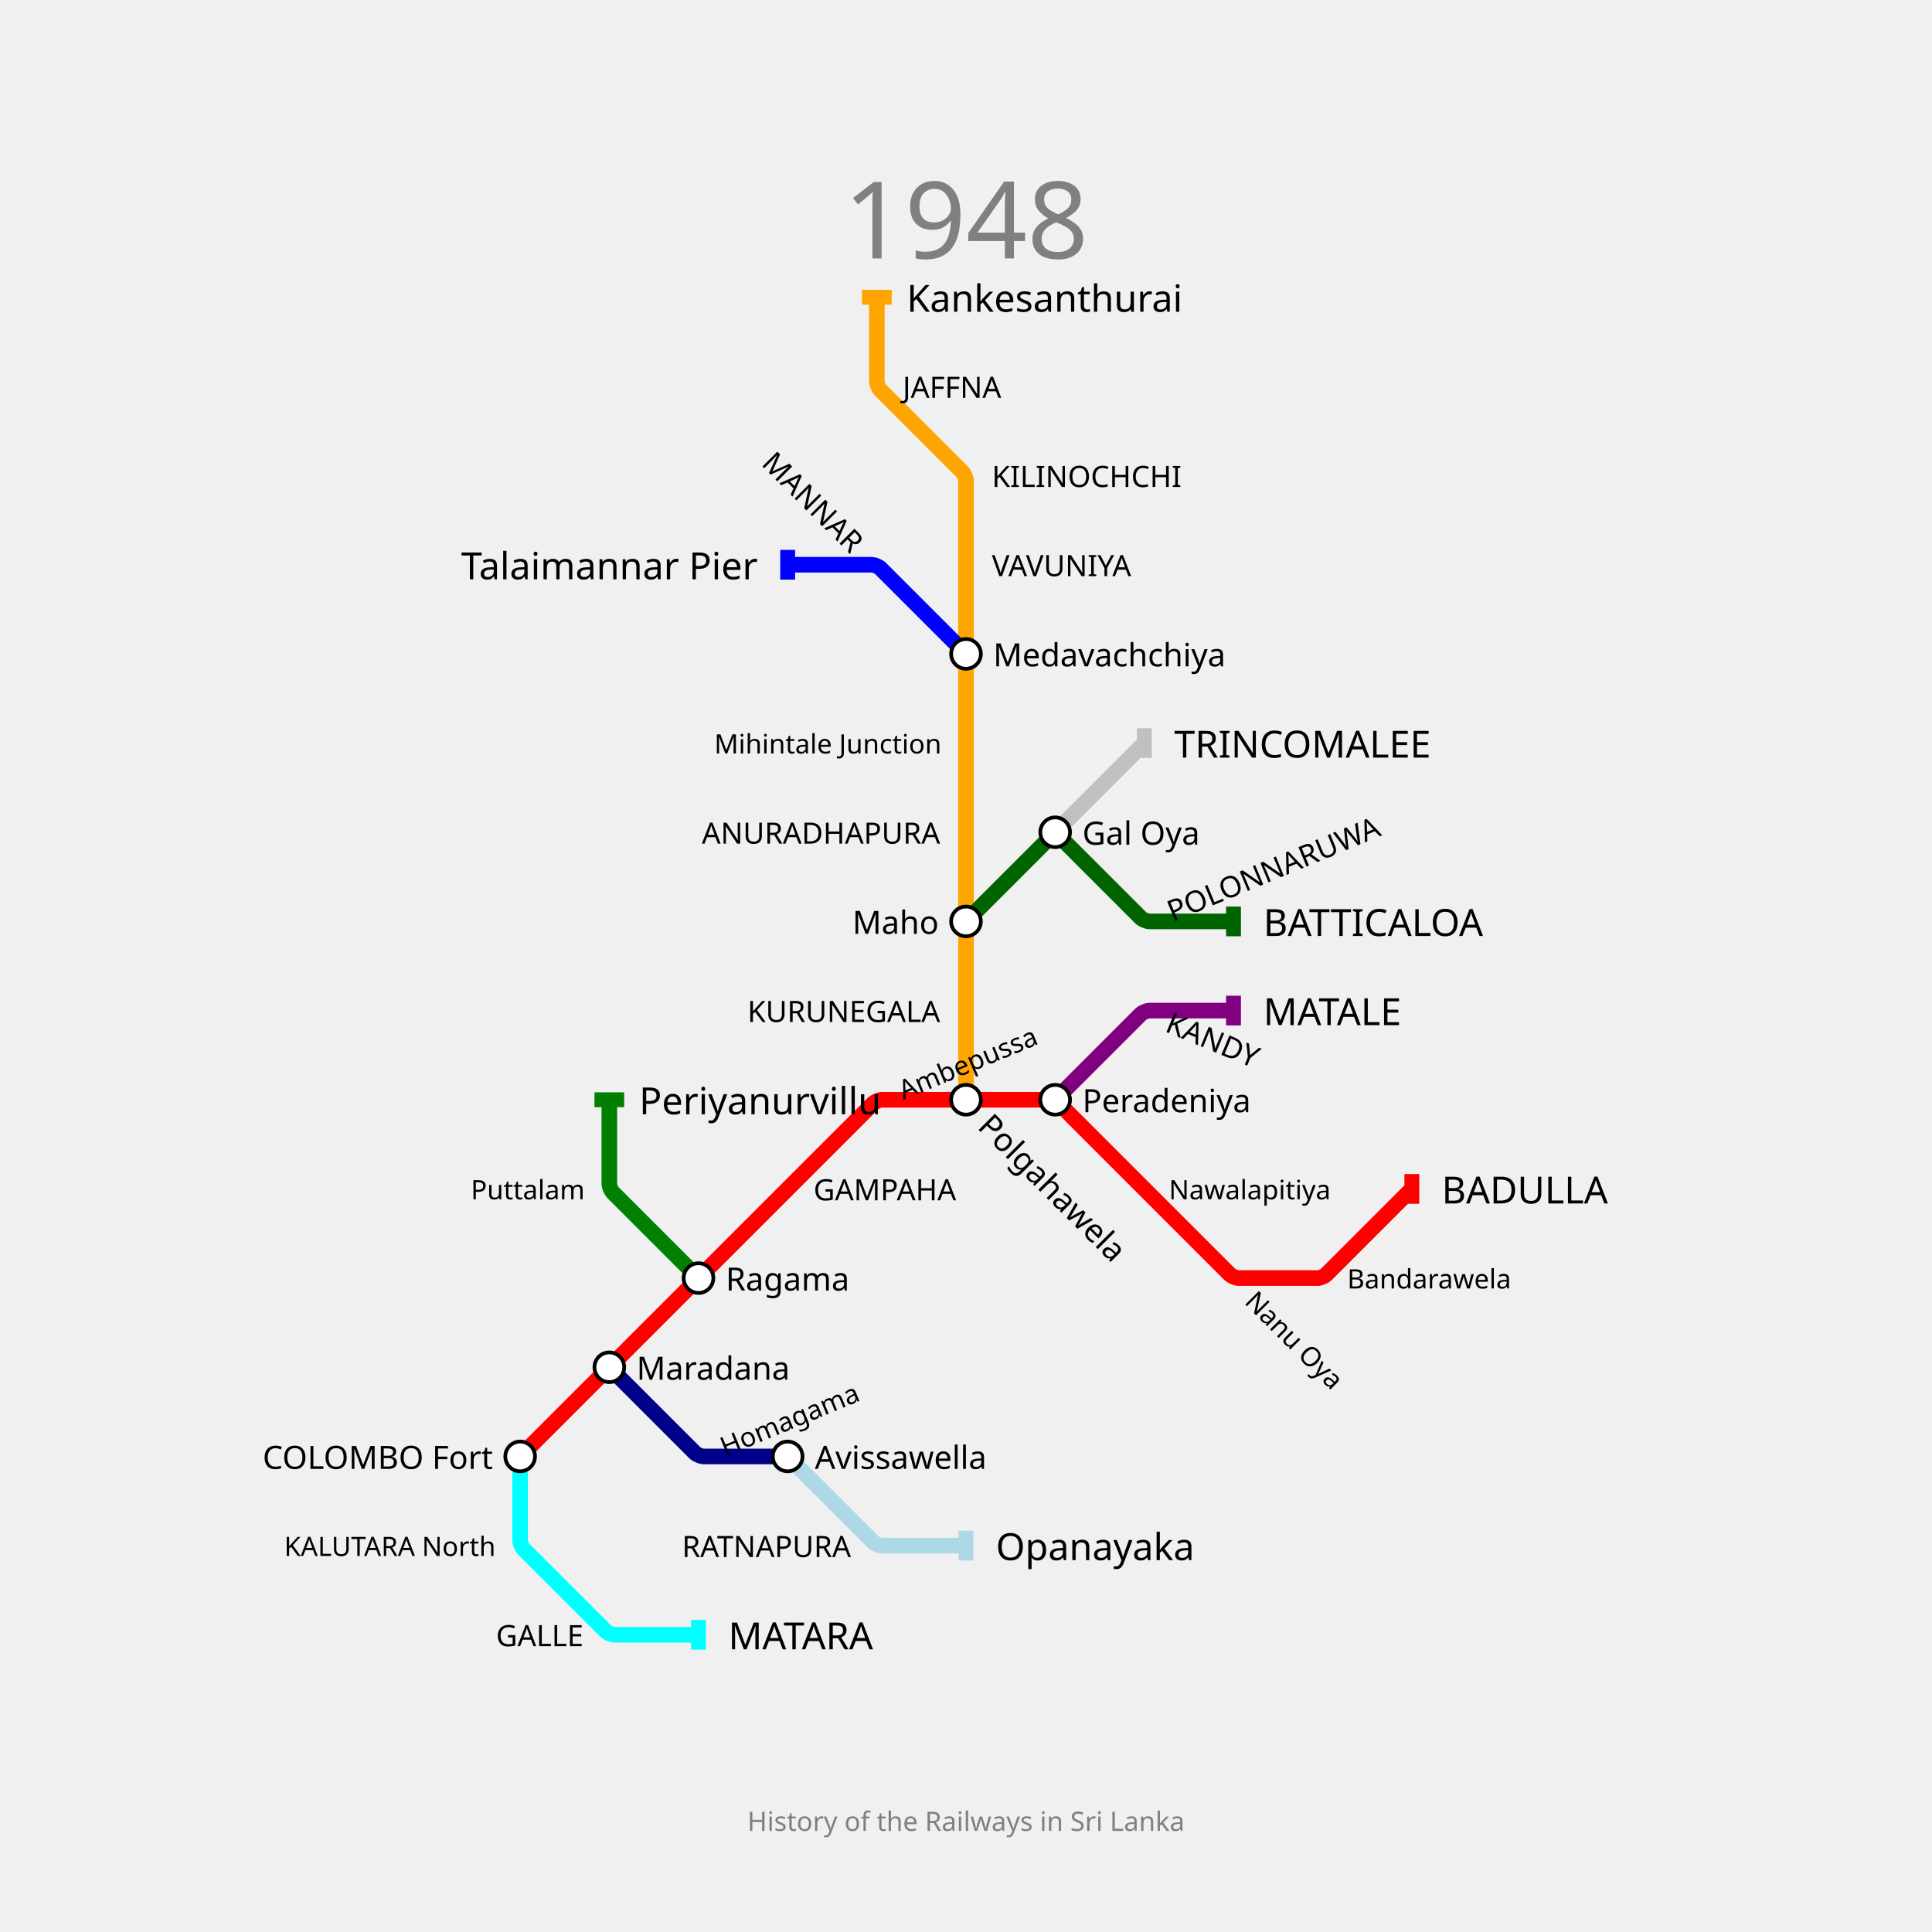
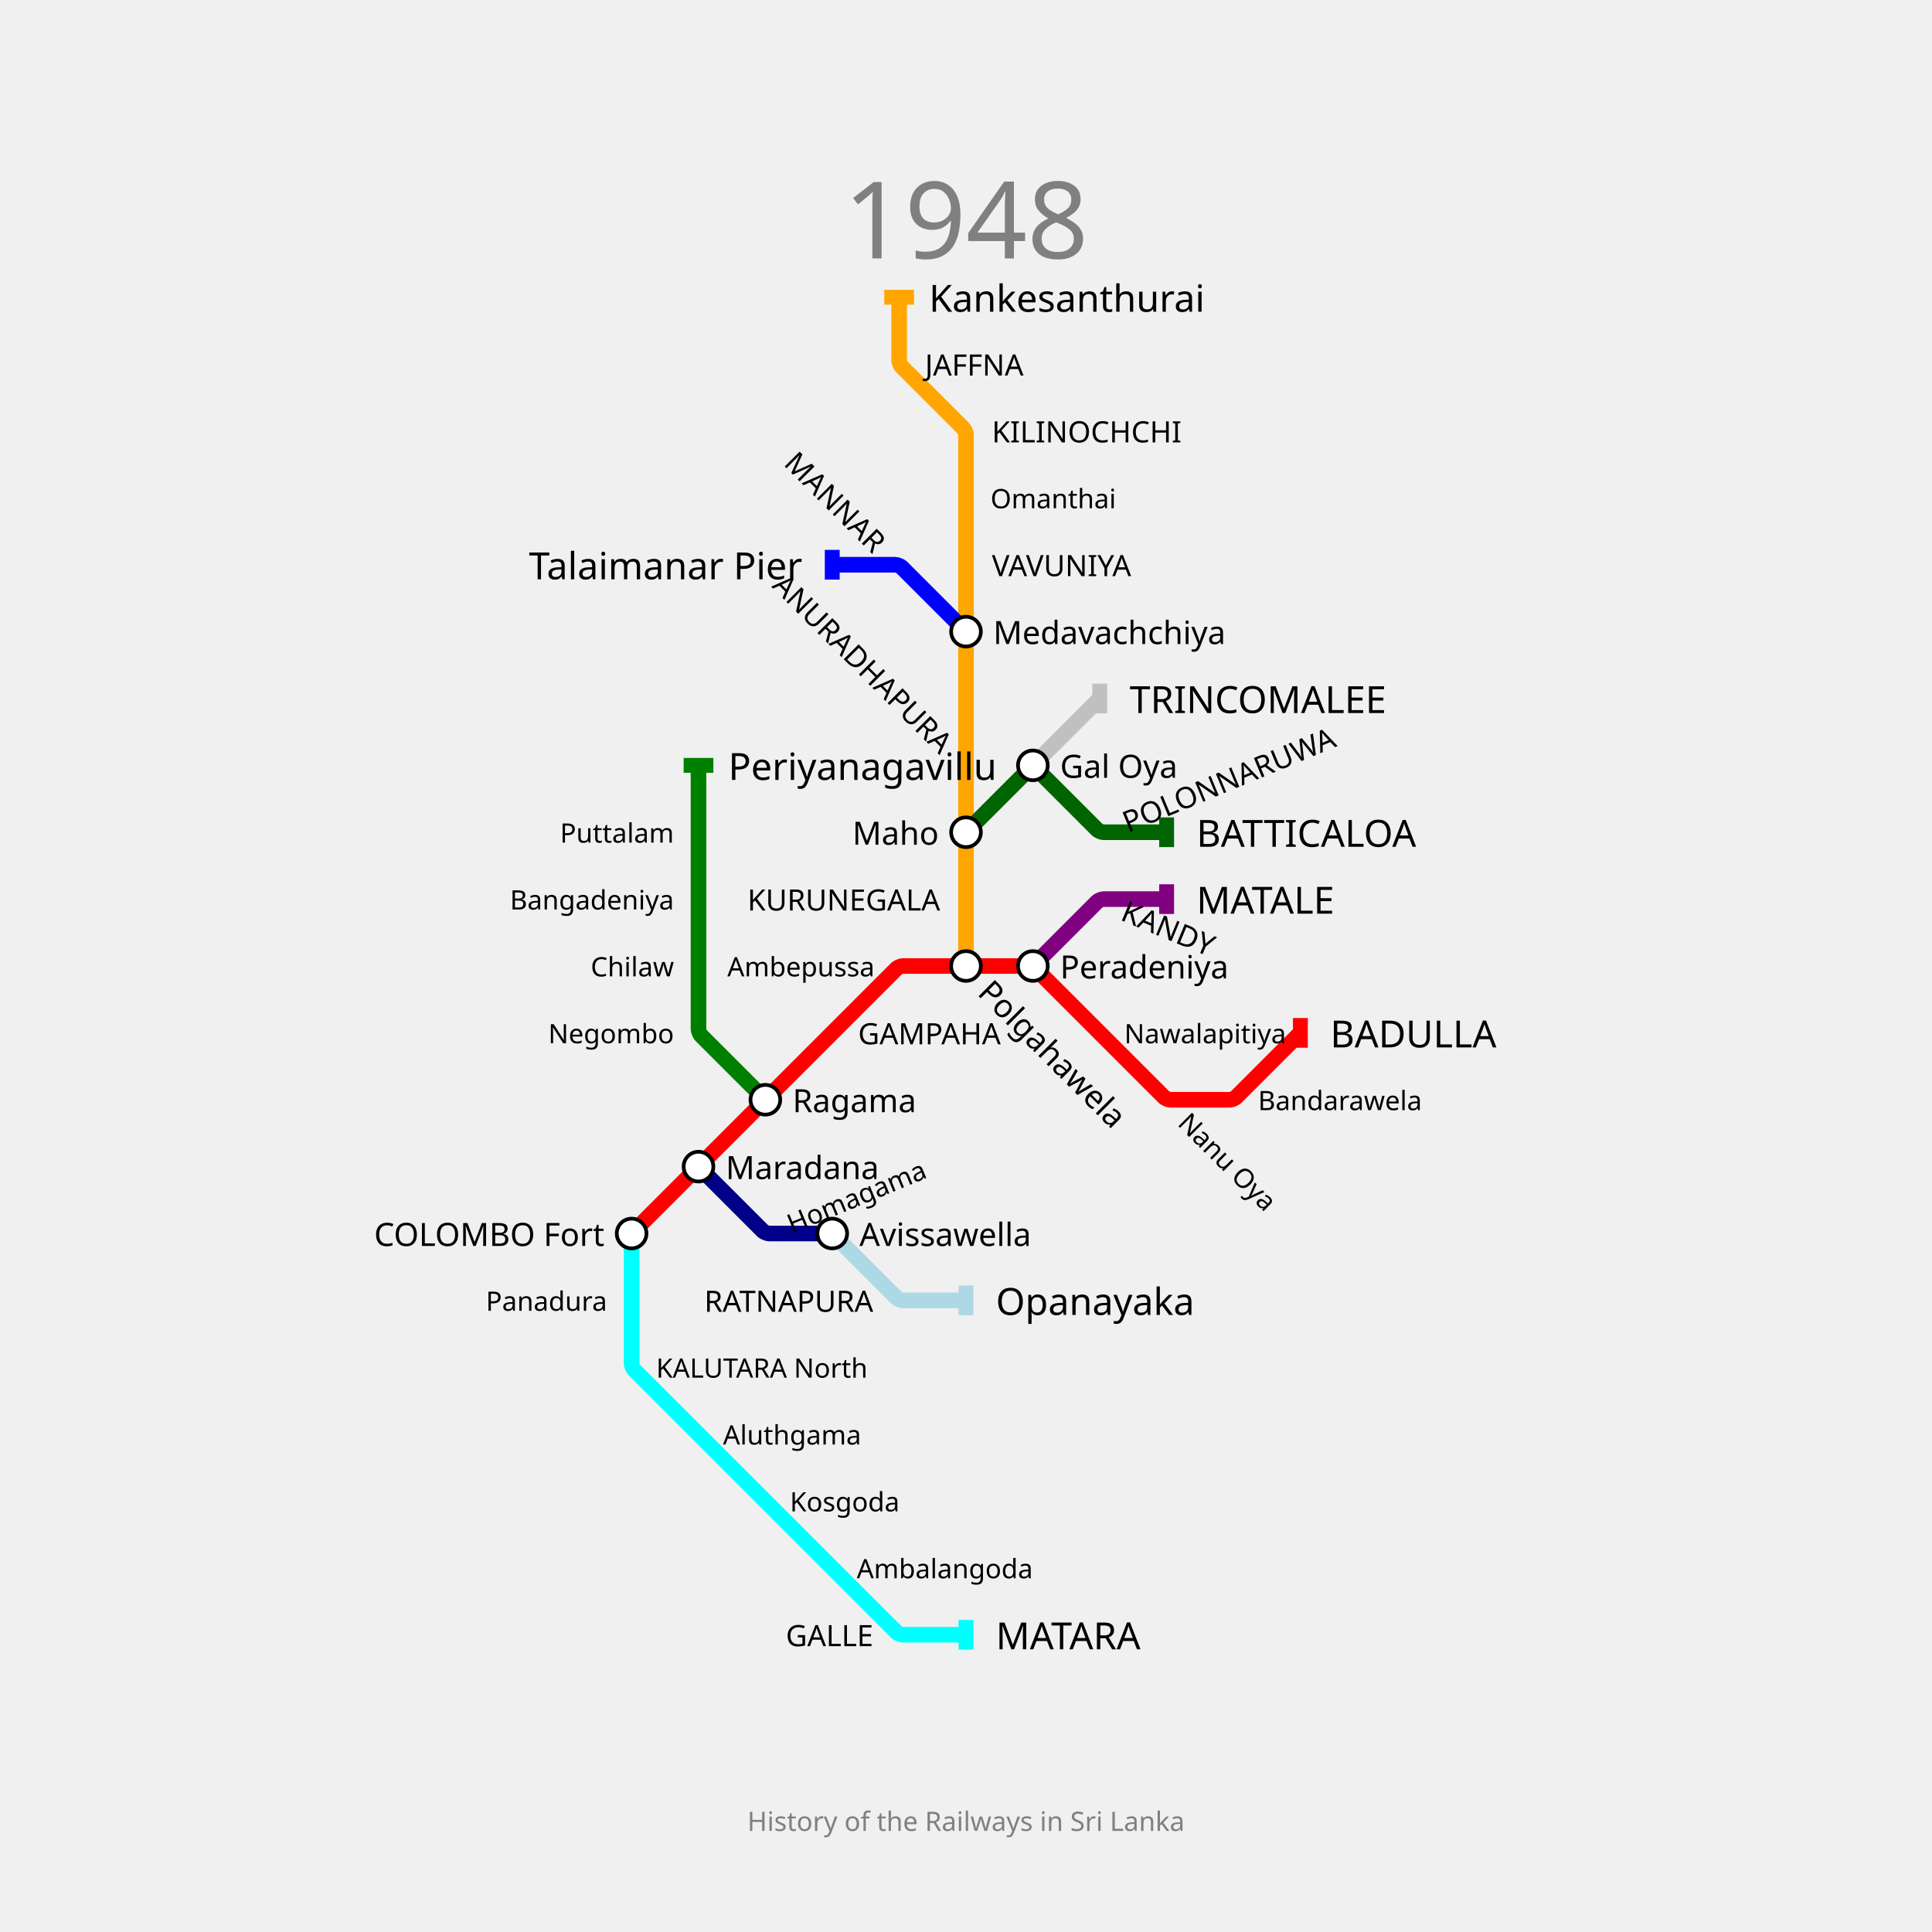
<svg xmlns="http://www.w3.org/2000/svg" width="1300" height="1300" padding="200">
  <text fill="gray" stroke="none" font-size="72" font-family="GIL_____" x="650.0" y="118.0" text-anchor="middle" dominant-baseline="hanging">1948</text>
  <text fill="gray" stroke="none" font-size="18" font-family="GIL_____" x="650.0" y="1218.0" text-anchor="middle" dominant-baseline="text-top">History of the Railways in Sri Lanka</text>
  <g>
-     <path fill="none" stroke-width="10.5" stroke-opacity="1" d="M 350.0,980.0 L 410.0,920.0 L 470.0,860.0 L 530.0,800.0 L 587.879,742.121 C 588.586,741.414 592.0,740.0 593.0,740.0 L 650.0,740.0 L 707.0,740.0 C 708.0,740.0 711.414,741.414 712.121,742.121 L 770.0,800.0 L 827.879,857.879 C 828.586,858.586 832.0,860.0 833.0,860.0 L 887.15,860.0 C 888.1,860.0 891.344,858.656 892.015,857.985 L 950.0,800.0" stroke="red" />
-     <rect stroke="none" fill-opacity="1" x="945" y="790" width="10" height="20" fill="red" />
+     <path fill="none" stroke-width="10.5" stroke-opacity="1" d="M 425.0,830.0 L 470.0,785.0 L 515.0,740.0 L 560.0,695.0 L 603.409,651.591 C 603.939,651.061 606.5,650.0 607.25,650.0 L 650.0,650.0 L 692.75,650.0 C 693.5,650.0 696.061,651.061 696.591,651.591 L 740.0,695.0 L 783.409,738.409 C 783.939,738.939 786.5,740.0 787.25,740.0 L 827.862,740.0 C 828.575,740.0 831.008,738.992 831.511,738.489 L 875.0,695.0" stroke="red" />
+     <rect stroke="none" fill-opacity="1" x="870" y="685" width="10" height="20" fill="red" />
  </g>
  <g>
-     <path fill="none" stroke-width="10.5" stroke-opacity="1" d="M 710.0,740.0 L 767.879,682.121 C 768.586,681.414 772.0,680.0 773.0,680.0 L 830.0,680.0" stroke="purple" />
-     <rect stroke="none" fill-opacity="1" x="825" y="670" width="10" height="20" fill="purple" />
+     <path fill="none" stroke-width="10.5" stroke-opacity="1" d="M 695.0,650.0 L 738.409,606.591 C 738.939,606.061 741.5,605.0 742.25,605.0 L 785.0,605.0" stroke="purple" />
+     <rect stroke="none" fill-opacity="1" x="780" y="595" width="10" height="20" fill="purple" />
  </g>
  <g>
-     <path fill="none" stroke-width="10.5" stroke-opacity="1" d="M 350.0,980.0 L 350.0,1037.0 C 350.0,1038.0 351.414,1041.414 352.121,1042.121 L 407.879,1097.879 C 408.586,1098.586 412.0,1100.0 413.0,1100.0 L 470.0,1100.0" stroke="cyan" />
-     <rect stroke="none" fill-opacity="1" x="465" y="1090" width="10" height="20" fill="cyan" />
+     <path fill="none" stroke-width="10.5" stroke-opacity="1" d="M 425.0,830.0 L 425.0,875.0 L 425.0,917.75 C 425.0,918.5 426.061,921.061 426.591,921.591 L 470.0,965.0 L 515.0,1010.0 L 560.0,1055.0 L 603.409,1098.409 C 603.939,1098.939 606.5,1100.0 607.25,1100.0 L 650.0,1100.0" stroke="cyan" />
+     <rect stroke="none" fill-opacity="1" x="645" y="1090" width="10" height="20" fill="cyan" />
  </g>
  <g>
-     <path fill="none" stroke-width="10.5" stroke-opacity="1" d="M 410.0,920.0 L 467.879,977.879 C 468.586,978.586 472.0,980.0 473.0,980.0 L 530.0,980.0" stroke="darkblue" />
-     <rect stroke="none" fill-opacity="1" x="525" y="970" width="10" height="20" fill="darkblue" />
+     <path fill="none" stroke-width="10.5" stroke-opacity="1" d="M 650.0,650.0 L 650.0,605.0 L 650.0,560.0 L 650.0,515.0 L 650.0,470.0 L 650.0,425.0 L 650.0,380.0 L 650.0,335.0 L 650.0,292.25 C 650.0,291.5 648.939,288.939 648.409,288.409 L 606.591,246.591 C 606.061,246.061 605.0,243.5 605.0,242.75 L 605.0,200.0" stroke="orange" />
+     <rect stroke="none" fill-opacity="1" x="595" y="195" width="20" height="10" fill="orange" />
  </g>
  <g>
-     <path fill="none" stroke-width="10.5" stroke-opacity="1" d="M 650.0,740.0 L 650.0,680.0 L 650.0,620.0 L 650.0,560.0 L 650.0,500.0 L 650.0,440.0 L 650.0,380.0 L 650.0,323.0 C 650.0,322.0 648.586,318.586 647.879,317.879 L 592.121,262.121 C 591.414,261.414 590.0,258.0 590.0,257.0 L 590.0,200.0" stroke="orange" />
-     <rect stroke="none" fill-opacity="1" x="580" y="195" width="20" height="10" fill="orange" />
+     <path fill="none" stroke-width="10.5" stroke-opacity="1" d="M 470.0,785.0 L 513.409,828.409 C 513.939,828.939 516.5,830.0 517.25,830.0 L 560.0,830.0" stroke="darkblue" />
+     <rect stroke="none" fill-opacity="1" x="555" y="820" width="10" height="20" fill="darkblue" />
  </g>
  <g>
-     <path fill="none" stroke-width="10.5" stroke-opacity="1" d="M 530.0,980.0 L 587.879,1037.879 C 588.586,1038.586 592.0,1040.0 593.0,1040.0 L 650.0,1040.0" stroke="lightblue" />
-     <rect stroke="none" fill-opacity="1" x="645" y="1030" width="10" height="20" fill="lightblue" />
+     <path fill="none" stroke-width="10.5" stroke-opacity="1" d="M 515.0,740.0 L 471.591,696.591 C 471.061,696.061 470.0,693.5 470.0,692.75 L 470.0,650.0 L 470.0,605.0 L 470.0,560.0 L 470.0,515.0" stroke="green" />
+     <rect stroke="none" fill-opacity="1" x="460" y="510" width="20" height="10" fill="green" />
  </g>
  <g>
-     <path fill="none" stroke-width="10.5" stroke-opacity="1" d="M 650.0,440.0 L 592.121,382.121 C 591.414,381.414 588.0,380.0 587.0,380.0 L 530.0,380.0" stroke="blue" />
-     <rect stroke="none" fill-opacity="1" x="525" y="370" width="10" height="20" fill="blue" />
+     <path fill="none" stroke-width="10.5" stroke-opacity="1" d="M 560.0,830.0 L 603.409,873.409 C 603.939,873.939 606.5,875.0 607.25,875.0 L 650.0,875.0" stroke="lightblue" />
+     <rect stroke="none" fill-opacity="1" x="645" y="865" width="10" height="20" fill="lightblue" />
  </g>
  <g>
-     <path fill="none" stroke-width="10.5" stroke-opacity="1" d="M 470.0,860.0 L 412.121,802.121 C 411.414,801.414 410.0,798.0 410.0,797.0 L 410.0,740.0" stroke="green" />
-     <rect stroke="none" fill-opacity="1" x="400" y="735" width="20" height="10" fill="green" />
+     <path fill="none" stroke-width="10.5" stroke-opacity="1" d="M 650.0,425.0 L 606.591,381.591 C 606.061,381.061 603.5,380.0 602.75,380.0 L 560.0,380.0" stroke="blue" />
+     <rect stroke="none" fill-opacity="1" x="555" y="370" width="10" height="20" fill="blue" />
  </g>
  <g>
-     <path fill="none" stroke-width="10.5" stroke-opacity="1" d="M 650.0,620.0 L 707.0,563.0 C 708.0,562.0 712.0,562.0 713.0,563.0 L 767.879,617.879 C 768.586,618.586 772.0,620.0 773.0,620.0 L 830.0,620.0" stroke="darkgreen" />
-     <rect stroke="none" fill-opacity="1" x="825" y="610" width="10" height="20" fill="darkgreen" />
+     <path fill="none" stroke-width="10.5" stroke-opacity="1" d="M 650.0,560.0 L 692.75,517.25 C 693.5,516.5 696.5,516.5 697.25,517.25 L 738.409,558.409 C 738.939,558.939 741.5,560.0 742.25,560.0 L 785.0,560.0" stroke="darkgreen" />
+     <rect stroke="none" fill-opacity="1" x="780" y="550" width="10" height="20" fill="darkgreen" />
  </g>
  <g>
-     <path fill="none" stroke-width="10.5" stroke-opacity="1" d="M 710.0,560.0 L 770.0,500.0" stroke="silver" />
-     <rect stroke="none" fill-opacity="1" x="765" y="490" width="10" height="20" fill="silver" />
+     <path fill="none" stroke-width="10.5" stroke-opacity="1" d="M 695.0,515.0 L 740.0,470.0" stroke="silver" />
+     <rect stroke="none" fill-opacity="1" x="735" y="460" width="10" height="20" fill="silver" />
  </g>
  <g>
-     <text fill="black" stroke="none" font-size="25.2" font-family="GIL_____" font-weight="100" text-anchor="start" dominant-baseline="central" x="970.1" y="800" transform="translate(950,800) rotate(0) translate(-950,-800)">BADULLA</text>
+     <text fill="black" stroke="none" font-size="25.2" font-family="GIL_____" font-weight="100" text-anchor="start" dominant-baseline="central" x="895.1" y="695" transform="translate(875,695) rotate(0) translate(-875,-695)">BADULLA</text>
  </g>
  <g>
-     <text fill="black" stroke="none" font-size="25.2" font-family="GIL_____" font-weight="100" text-anchor="start" dominant-baseline="central" x="850.1" y="680" transform="translate(830,680) rotate(0) translate(-830,-680)">MATALE</text>
+     <text fill="black" stroke="none" font-size="25.2" font-family="GIL_____" font-weight="100" text-anchor="start" dominant-baseline="central" x="805.1" y="605" transform="translate(785,605) rotate(0) translate(-785,-605)">MATALE</text>
  </g>
  <g>
-     <text fill="black" stroke="none" font-size="25.2" font-family="GIL_____" font-weight="100" text-anchor="start" dominant-baseline="central" x="490.1" y="1100" transform="translate(470,1100) rotate(0) translate(-470,-1100)">MATARA</text>
+     <text fill="black" stroke="none" font-size="25.2" font-family="GIL_____" font-weight="100" text-anchor="start" dominant-baseline="central" x="670.1" y="1100" transform="translate(650,1100) rotate(0) translate(-650,-1100)">MATARA</text>
  </g>
  <g>
-     <text fill="black" stroke="none" font-size="25.2" font-family="GIL_____" font-weight="100" text-anchor="start" dominant-baseline="central" x="610.1" y="200" transform="translate(590,200) rotate(0) translate(-590,-200)">Kankesanthurai</text>
+     <text fill="black" stroke="none" font-size="25.2" font-family="GIL_____" font-weight="100" text-anchor="start" dominant-baseline="central" x="625.1" y="200" transform="translate(605,200) rotate(0) translate(-605,-200)">Kankesanthurai</text>
  </g>
  <g>
-     <text fill="black" stroke="none" font-size="25.2" font-family="GIL_____" font-weight="100" text-anchor="start" dominant-baseline="central" x="670.1" y="1040" transform="translate(650,1040) rotate(0) translate(-650,-1040)">Opanayaka</text>
+     <text fill="black" stroke="none" font-size="25.2" font-family="GIL_____" font-weight="100" text-anchor="start" dominant-baseline="central" x="490.1" y="515" transform="translate(470,515) rotate(0) translate(-470,-515)">Periyanagavillu</text>
  </g>
  <g>
-     <text fill="black" stroke="none" font-size="25.2" font-family="GIL_____" font-weight="100" text-anchor="end" dominant-baseline="central" x="509.9" y="380" transform="translate(530,380) rotate(0) translate(-530,-380)">Talaimannar Pier</text>
+     <text fill="black" stroke="none" font-size="25.2" font-family="GIL_____" font-weight="100" text-anchor="start" dominant-baseline="central" x="670.1" y="875" transform="translate(650,875) rotate(0) translate(-650,-875)">Opanayaka</text>
  </g>
  <g>
-     <text fill="black" stroke="none" font-size="25.2" font-family="GIL_____" font-weight="100" text-anchor="start" dominant-baseline="central" x="430.1" y="740" transform="translate(410,740) rotate(0) translate(-410,-740)">Periyanurvillu</text>
+     <text fill="black" stroke="none" font-size="25.2" font-family="GIL_____" font-weight="100" text-anchor="end" dominant-baseline="central" x="539.9" y="380" transform="translate(560,380) rotate(0) translate(-560,-380)">Talaimanar Pier</text>
  </g>
  <g>
-     <text fill="black" stroke="none" font-size="25.2" font-family="GIL_____" font-weight="100" text-anchor="start" dominant-baseline="central" x="850.1" y="620" transform="translate(830,620) rotate(0) translate(-830,-620)">BATTICALOA</text>
+     <text fill="black" stroke="none" font-size="25.2" font-family="GIL_____" font-weight="100" text-anchor="start" dominant-baseline="central" x="805.1" y="560" transform="translate(785,560) rotate(0) translate(-785,-560)">BATTICALOA</text>
  </g>
  <g>
-     <text fill="black" stroke="none" font-size="25.2" font-family="GIL_____" font-weight="100" text-anchor="start" dominant-baseline="central" x="790.1" y="500" transform="translate(770,500) rotate(0) translate(-770,-500)">TRINCOMALEE</text>
+     <text fill="black" stroke="none" font-size="25.2" font-family="GIL_____" font-weight="100" text-anchor="start" dominant-baseline="central" x="760.1" y="470" transform="translate(740,470) rotate(0) translate(-740,-470)">TRINCOMALEE</text>
  </g>
  <g>
-     <circle r="10" fill="white" stroke="black" stroke-width="2.5" cx="350" cy="980" />
-     <text fill="black" stroke="none" font-size="21.6" font-family="GIL_____" font-weight="100" text-anchor="end" dominant-baseline="central" x="331.7" y="980" transform="translate(350,980) rotate(0) translate(-350,-980)">COLOMBO Fort</text>
+     <circle r="10" fill="white" stroke="black" stroke-width="2.5" cx="425" cy="830" />
+     <text fill="black" stroke="none" font-size="21.6" font-family="GIL_____" font-weight="100" text-anchor="end" dominant-baseline="central" x="406.7" y="830" transform="translate(425,830) rotate(0) translate(-425,-830)">COLOMBO Fort</text>
  </g>
  <g>
-     <circle r="10" fill="white" stroke="black" stroke-width="2.5" cx="410" cy="920" />
-     <text fill="black" stroke="none" font-size="21.6" font-family="GIL_____" font-weight="100" text-anchor="start" dominant-baseline="central" x="428.3" y="920" transform="translate(410,920) rotate(0) translate(-410,-920)">Maradana</text>
+     <circle r="10" fill="white" stroke="black" stroke-width="2.5" cx="470" cy="785" />
+     <text fill="black" stroke="none" font-size="21.6" font-family="GIL_____" font-weight="100" text-anchor="start" dominant-baseline="central" x="488.3" y="785" transform="translate(470,785) rotate(0) translate(-470,-785)">Maradana</text>
  </g>
  <g>
-     <circle r="10" fill="white" stroke="black" stroke-width="2.5" cx="470" cy="860" />
-     <text fill="black" stroke="none" font-size="21.6" font-family="GIL_____" font-weight="100" text-anchor="start" dominant-baseline="central" x="488.3" y="860" transform="translate(470,860) rotate(0) translate(-470,-860)">Ragama</text>
+     <circle r="10" fill="white" stroke="black" stroke-width="2.5" cx="515" cy="740" />
+     <text fill="black" stroke="none" font-size="21.6" font-family="GIL_____" font-weight="100" text-anchor="start" dominant-baseline="central" x="533.3" y="740" transform="translate(515,740) rotate(0) translate(-515,-740)">Ragama</text>
  </g>
  <g>
-     <circle r="10" fill="white" stroke="black" stroke-width="2.5" cx="650" cy="740" />
-     <text fill="black" stroke="none" font-size="21.6" font-family="GIL_____" font-weight="100" text-anchor="start" dominant-baseline="central" x="668.3" y="740" transform="translate(650,740) rotate(-315) translate(-650,-740)">Polgahawela</text>
+     <circle r="10" fill="white" stroke="black" stroke-width="2.5" cx="650" cy="650" />
+     <text fill="black" stroke="none" font-size="21.6" font-family="GIL_____" font-weight="100" text-anchor="start" dominant-baseline="central" x="668.3" y="650" transform="translate(650,650) rotate(-315) translate(-650,-650)">Polgahawela</text>
  </g>
  <g>
-     <circle r="10" fill="white" stroke="black" stroke-width="2.5" cx="710" cy="740" />
-     <text fill="black" stroke="none" font-size="21.6" font-family="GIL_____" font-weight="100" text-anchor="start" dominant-baseline="central" x="728.3" y="740" transform="translate(710,740) rotate(0) translate(-710,-740)">Peradeniya</text>
+     <circle r="10" fill="white" stroke="black" stroke-width="2.5" cx="695" cy="650" />
+     <text fill="black" stroke="none" font-size="21.6" font-family="GIL_____" font-weight="100" text-anchor="start" dominant-baseline="central" x="713.3" y="650" transform="translate(695,650) rotate(0) translate(-695,-650)">Peradeniya</text>
  </g>
  <g>
-     <circle r="10" fill="white" stroke="black" stroke-width="2.5" cx="530" cy="980" />
-     <text fill="black" stroke="none" font-size="21.6" font-family="GIL_____" font-weight="100" text-anchor="start" dominant-baseline="central" x="548.3" y="980" transform="translate(530,980) rotate(0) translate(-530,-980)">Avissawella</text>
+     <circle r="10" fill="white" stroke="black" stroke-width="2.5" cx="650" cy="560" />
+     <text fill="black" stroke="none" font-size="21.6" font-family="GIL_____" font-weight="100" text-anchor="end" dominant-baseline="central" x="631.7" y="560" transform="translate(650,560) rotate(0) translate(-650,-560)">Maho</text>
  </g>
  <g>
-     <circle r="10" fill="white" stroke="black" stroke-width="2.5" cx="650" cy="620" />
-     <text fill="black" stroke="none" font-size="21.6" font-family="GIL_____" font-weight="100" text-anchor="end" dominant-baseline="central" x="631.7" y="620" transform="translate(650,620) rotate(0) translate(-650,-620)">Maho</text>
+     <circle r="10" fill="white" stroke="black" stroke-width="2.5" cx="650" cy="425" />
+     <text fill="black" stroke="none" font-size="21.6" font-family="GIL_____" font-weight="100" text-anchor="start" dominant-baseline="central" x="668.3" y="425" transform="translate(650,425) rotate(0) translate(-650,-425)">Medavachchiya</text>
  </g>
  <g>
-     <circle r="10" fill="white" stroke="black" stroke-width="2.5" cx="650" cy="440" />
-     <text fill="black" stroke="none" font-size="21.6" font-family="GIL_____" font-weight="100" text-anchor="start" dominant-baseline="central" x="668.3" y="440" transform="translate(650,440) rotate(0) translate(-650,-440)">Medavachchiya</text>
+     <circle r="10" fill="white" stroke="black" stroke-width="2.5" cx="560" cy="830" />
+     <text fill="black" stroke="none" font-size="21.6" font-family="GIL_____" font-weight="100" text-anchor="start" dominant-baseline="central" x="578.3" y="830" transform="translate(560,830) rotate(0) translate(-560,-830)">Avissawella</text>
  </g>
  <g>
-     <circle r="10" fill="white" stroke="black" stroke-width="2.5" cx="710" cy="560" />
-     <text fill="black" stroke="none" font-size="21.6" font-family="GIL_____" font-weight="100" text-anchor="start" dominant-baseline="central" x="728.3" y="560" transform="translate(710,560) rotate(0) translate(-710,-560)">Gal Oya</text>
+     <circle r="10" fill="white" stroke="black" stroke-width="2.5" cx="695" cy="515" />
+     <text fill="black" stroke="none" font-size="21.6" font-family="GIL_____" font-weight="100" text-anchor="start" dominant-baseline="central" x="713.3" y="515" transform="translate(695,515) rotate(0) translate(-695,-515)">Gal Oya</text>
  </g>
  <g>
-     <text fill="black" stroke="none" font-size="19.8" font-family="GIL_____" font-weight="100" text-anchor="start" dominant-baseline="central" x="547.4" y="800" transform="translate(530,800) rotate(0) translate(-530,-800)">GAMPAHA</text>
+     <text fill="black" stroke="none" font-size="19.8" font-family="GIL_____" font-weight="100" text-anchor="start" dominant-baseline="central" x="577.4" y="695" transform="translate(560,695) rotate(0) translate(-560,-695)">GAMPAHA</text>
  </g>
  <g>
-     <text fill="black" stroke="none" font-size="19.8" font-family="GIL_____" font-weight="100" text-anchor="start" dominant-baseline="central" x="787.4" y="680" transform="translate(770,680) rotate(-337.5) translate(-770,-680)">KANDY</text>
+     <text fill="black" stroke="none" font-size="19.8" font-family="GIL_____" font-weight="100" text-anchor="start" dominant-baseline="central" x="757.4" y="605" transform="translate(740,605) rotate(-337.5) translate(-740,-605)">KANDY</text>
  </g>
  <g>
-     <text fill="black" stroke="none" font-size="19.8" font-family="GIL_____" font-weight="100" text-anchor="end" dominant-baseline="central" x="392.6" y="1100" transform="translate(410,1100) rotate(0) translate(-410,-1100)">GALLE</text>
+     <text fill="black" stroke="none" font-size="19.8" font-family="GIL_____" font-weight="100" text-anchor="end" dominant-baseline="central" x="587.6" y="1100" transform="translate(605,1100) rotate(0) translate(-605,-1100)">GALLE</text>
  </g>
  <g>
-     <text fill="black" stroke="none" font-size="19.8" font-family="GIL_____" font-weight="100" text-anchor="end" dominant-baseline="central" x="632.6" y="680" transform="translate(650,680) rotate(0) translate(-650,-680)">KURUNEGALA</text>
+     <text fill="black" stroke="none" font-size="19.8" font-family="GIL_____" font-weight="100" text-anchor="end" dominant-baseline="central" x="632.6" y="605" transform="translate(650,605) rotate(0) translate(-650,-605)">KURUNEGALA</text>
  </g>
  <g>
-     <text fill="black" stroke="none" font-size="19.8" font-family="GIL_____" font-weight="100" text-anchor="end" dominant-baseline="central" x="632.6" y="560" transform="translate(650,560) rotate(0) translate(-650,-560)">ANURADHAPURA</text>
+     <text fill="black" stroke="none" font-size="19.8" font-family="GIL_____" font-weight="100" text-anchor="end" dominant-baseline="central" x="632.6" y="515" transform="translate(650,515) rotate(45) translate(-650,-515)">ANURADHAPURA</text>
  </g>
  <g>
    <text fill="black" stroke="none" font-size="19.8" font-family="GIL_____" font-weight="100" text-anchor="start" dominant-baseline="central" x="667.4" y="380" transform="translate(650,380) rotate(0) translate(-650,-380)">VAVUNIYA</text>
  </g>
  <g>
-     <text fill="black" stroke="none" font-size="19.8" font-family="GIL_____" font-weight="100" text-anchor="start" dominant-baseline="central" x="667.4" y="320" transform="translate(650,320) rotate(0) translate(-650,-320)">KILINOCHCHI</text>
+     <text fill="black" stroke="none" font-size="19.8" font-family="GIL_____" font-weight="100" text-anchor="start" dominant-baseline="central" x="667.4" y="290" transform="translate(650,290) rotate(0) translate(-650,-290)">KILINOCHCHI</text>
  </g>
  <g>
-     <text fill="black" stroke="none" font-size="19.8" font-family="GIL_____" font-weight="100" text-anchor="start" dominant-baseline="central" x="607.4" y="260" transform="translate(590,260) rotate(0) translate(-590,-260)">JAFFNA</text>
+     <text fill="black" stroke="none" font-size="19.8" font-family="GIL_____" font-weight="100" text-anchor="start" dominant-baseline="central" x="622.4" y="245" transform="translate(605,245) rotate(0) translate(-605,-245)">JAFFNA</text>
  </g>
  <g>
-     <text fill="black" stroke="none" font-size="19.8" font-family="GIL_____" font-weight="100" text-anchor="end" dominant-baseline="central" x="572.6" y="1040" transform="translate(590,1040) rotate(0) translate(-590,-1040)">RATNAPURA</text>
+     <text fill="black" stroke="none" font-size="19.8" font-family="GIL_____" font-weight="100" text-anchor="end" dominant-baseline="central" x="587.6" y="875" transform="translate(605,875) rotate(0) translate(-605,-875)">RATNAPURA</text>
  </g>
  <g>
-     <text fill="black" stroke="none" font-size="19.8" font-family="GIL_____" font-weight="100" text-anchor="end" dominant-baseline="central" x="572.6" y="380" transform="translate(590,380) rotate(45) translate(-590,-380)">MANNAR</text>
+     <text fill="black" stroke="none" font-size="19.8" font-family="GIL_____" font-weight="100" text-anchor="end" dominant-baseline="central" x="587.6" y="380" transform="translate(605,380) rotate(45) translate(-605,-380)">MANNAR</text>
  </g>
  <g>
-     <text fill="black" stroke="none" font-size="19.8" font-family="GIL_____" font-weight="100" text-anchor="start" dominant-baseline="central" x="787.4" y="620" transform="translate(770,620) rotate(-22.5) translate(-770,-620)">POLONNARUWA</text>
+     <text fill="black" stroke="none" font-size="19.8" font-family="GIL_____" font-weight="100" text-anchor="start" dominant-baseline="central" x="757.4" y="560" transform="translate(740,560) rotate(-22.5) translate(-740,-560)">POLONNARUWA</text>
  </g>
  <g>
-     <text fill="black" stroke="none" font-size="18" font-family="GIL_____" font-weight="100" text-anchor="start" dominant-baseline="central" x="606.5" y="740" transform="translate(590,740) rotate(-22.5) translate(-590,-740)">Ambepussa</text>
+     <text fill="black" stroke="none" font-size="18" font-family="GIL_____" font-weight="100" text-anchor="end" dominant-baseline="central" x="588.5" y="650" transform="translate(605,650) rotate(0) translate(-605,-650)">Ambepussa</text>
  </g>
  <g>
-     <text fill="black" stroke="none" font-size="18" font-family="GIL_____" font-weight="100" text-anchor="start" dominant-baseline="central" x="786.5" y="800" transform="translate(770,800) rotate(0) translate(-770,-800)">Nawalapitiya</text>
+     <text fill="black" stroke="none" font-size="18" font-family="GIL_____" font-weight="100" text-anchor="start" dominant-baseline="central" x="756.5" y="695" transform="translate(740,695) rotate(0) translate(-740,-695)">Nawalapitiya</text>
  </g>
  <g>
-     <text fill="black" stroke="none" font-size="18" font-family="GIL_____" font-weight="100" text-anchor="start" dominant-baseline="central" x="846.5" y="860" transform="translate(830,860) rotate(-315) translate(-830,-860)">Nanu Oya</text>
+     <text fill="black" stroke="none" font-size="18" font-family="GIL_____" font-weight="100" text-anchor="start" dominant-baseline="central" x="801.5" y="740" transform="translate(785,740) rotate(-315) translate(-785,-740)">Nanu Oya</text>
  </g>
  <g>
-     <text fill="black" stroke="none" font-size="18" font-family="GIL_____" font-weight="100" text-anchor="start" dominant-baseline="central" x="906.5" y="860" transform="translate(890,860) rotate(0) translate(-890,-860)">Bandarawela</text>
+     <text fill="black" stroke="none" font-size="18" font-family="GIL_____" font-weight="100" text-anchor="start" dominant-baseline="central" x="846.5" y="740" transform="translate(830,740) rotate(0) translate(-830,-740)">Bandarawela</text>
  </g>
  <g>
-     <text fill="black" stroke="none" font-size="18" font-family="GIL_____" font-weight="100" text-anchor="end" dominant-baseline="central" x="333.5" y="1040" transform="translate(350,1040) rotate(0) translate(-350,-1040)">KALUTARA North</text>
+     <text fill="black" stroke="none" font-size="18" font-family="GIL_____" font-weight="100" text-anchor="end" dominant-baseline="central" x="408.5" y="875" transform="translate(425,875) rotate(0) translate(-425,-875)">Panadura</text>
  </g>
  <g>
-     <text fill="black" stroke="none" font-size="18" font-family="GIL_____" font-weight="100" text-anchor="start" dominant-baseline="central" x="486.5" y="980" transform="translate(470,980) rotate(-22.5) translate(-470,-980)">Homagama</text>
+     <text fill="black" stroke="none" font-size="18" font-family="GIL_____" font-weight="100" text-anchor="start" dominant-baseline="central" x="441.5" y="920" transform="translate(425,920) rotate(0) translate(-425,-920)">KALUTARA North</text>
  </g>
  <g>
-     <text fill="black" stroke="none" font-size="18" font-family="GIL_____" font-weight="100" text-anchor="end" dominant-baseline="central" x="633.5" y="500" transform="translate(650,500) rotate(0) translate(-650,-500)">Mihintale Junction</text>
+     <text fill="black" stroke="none" font-size="18" font-family="GIL_____" font-weight="100" text-anchor="start" dominant-baseline="central" x="486.5" y="965" transform="translate(470,965) rotate(0) translate(-470,-965)">Aluthgama</text>
  </g>
  <g>
-     <text fill="black" stroke="none" font-size="18" font-family="GIL_____" font-weight="100" text-anchor="end" dominant-baseline="central" x="393.5" y="800" transform="translate(410,800) rotate(0) translate(-410,-800)">Puttalam</text>
+     <text fill="black" stroke="none" font-size="18" font-family="GIL_____" font-weight="100" text-anchor="start" dominant-baseline="central" x="531.5" y="1010" transform="translate(515,1010) rotate(0) translate(-515,-1010)">Kosgoda</text>
+   </g>
+   <g>
+     <text fill="black" stroke="none" font-size="18" font-family="GIL_____" font-weight="100" text-anchor="start" dominant-baseline="central" x="576.5" y="1055" transform="translate(560,1055) rotate(0) translate(-560,-1055)">Ambalangoda</text>
+   </g>
+   <g />
+   <g>
+     <text fill="black" stroke="none" font-size="18" font-family="GIL_____" font-weight="100" text-anchor="start" dominant-baseline="central" x="666.5" y="335" transform="translate(650,335) rotate(0) translate(-650,-335)">Omanthai</text>
+   </g>
+   <g>
+     <text fill="black" stroke="none" font-size="18" font-family="GIL_____" font-weight="100" text-anchor="start" dominant-baseline="central" x="531.5" y="830" transform="translate(515,830) rotate(-22.5) translate(-515,-830)">Homagama</text>
+   </g>
+   <g>
+     <text fill="black" stroke="none" font-size="18" font-family="GIL_____" font-weight="100" text-anchor="end" dominant-baseline="central" x="453.5" y="695" transform="translate(470,695) rotate(0) translate(-470,-695)">Negombo</text>
+   </g>
+   <g>
+     <text fill="black" stroke="none" font-size="18" font-family="GIL_____" font-weight="100" text-anchor="end" dominant-baseline="central" x="453.5" y="650" transform="translate(470,650) rotate(0) translate(-470,-650)">Chilaw</text>
+   </g>
+   <g>
+     <text fill="black" stroke="none" font-size="18" font-family="GIL_____" font-weight="100" text-anchor="end" dominant-baseline="central" x="453.5" y="605" transform="translate(470,605) rotate(0) translate(-470,-605)">Bangadeniya</text>
+   </g>
+   <g>
+     <text fill="black" stroke="none" font-size="18" font-family="GIL_____" font-weight="100" text-anchor="end" dominant-baseline="central" x="453.5" y="560" transform="translate(470,560) rotate(0) translate(-470,-560)">Puttalam</text>
  </g>
</svg>
